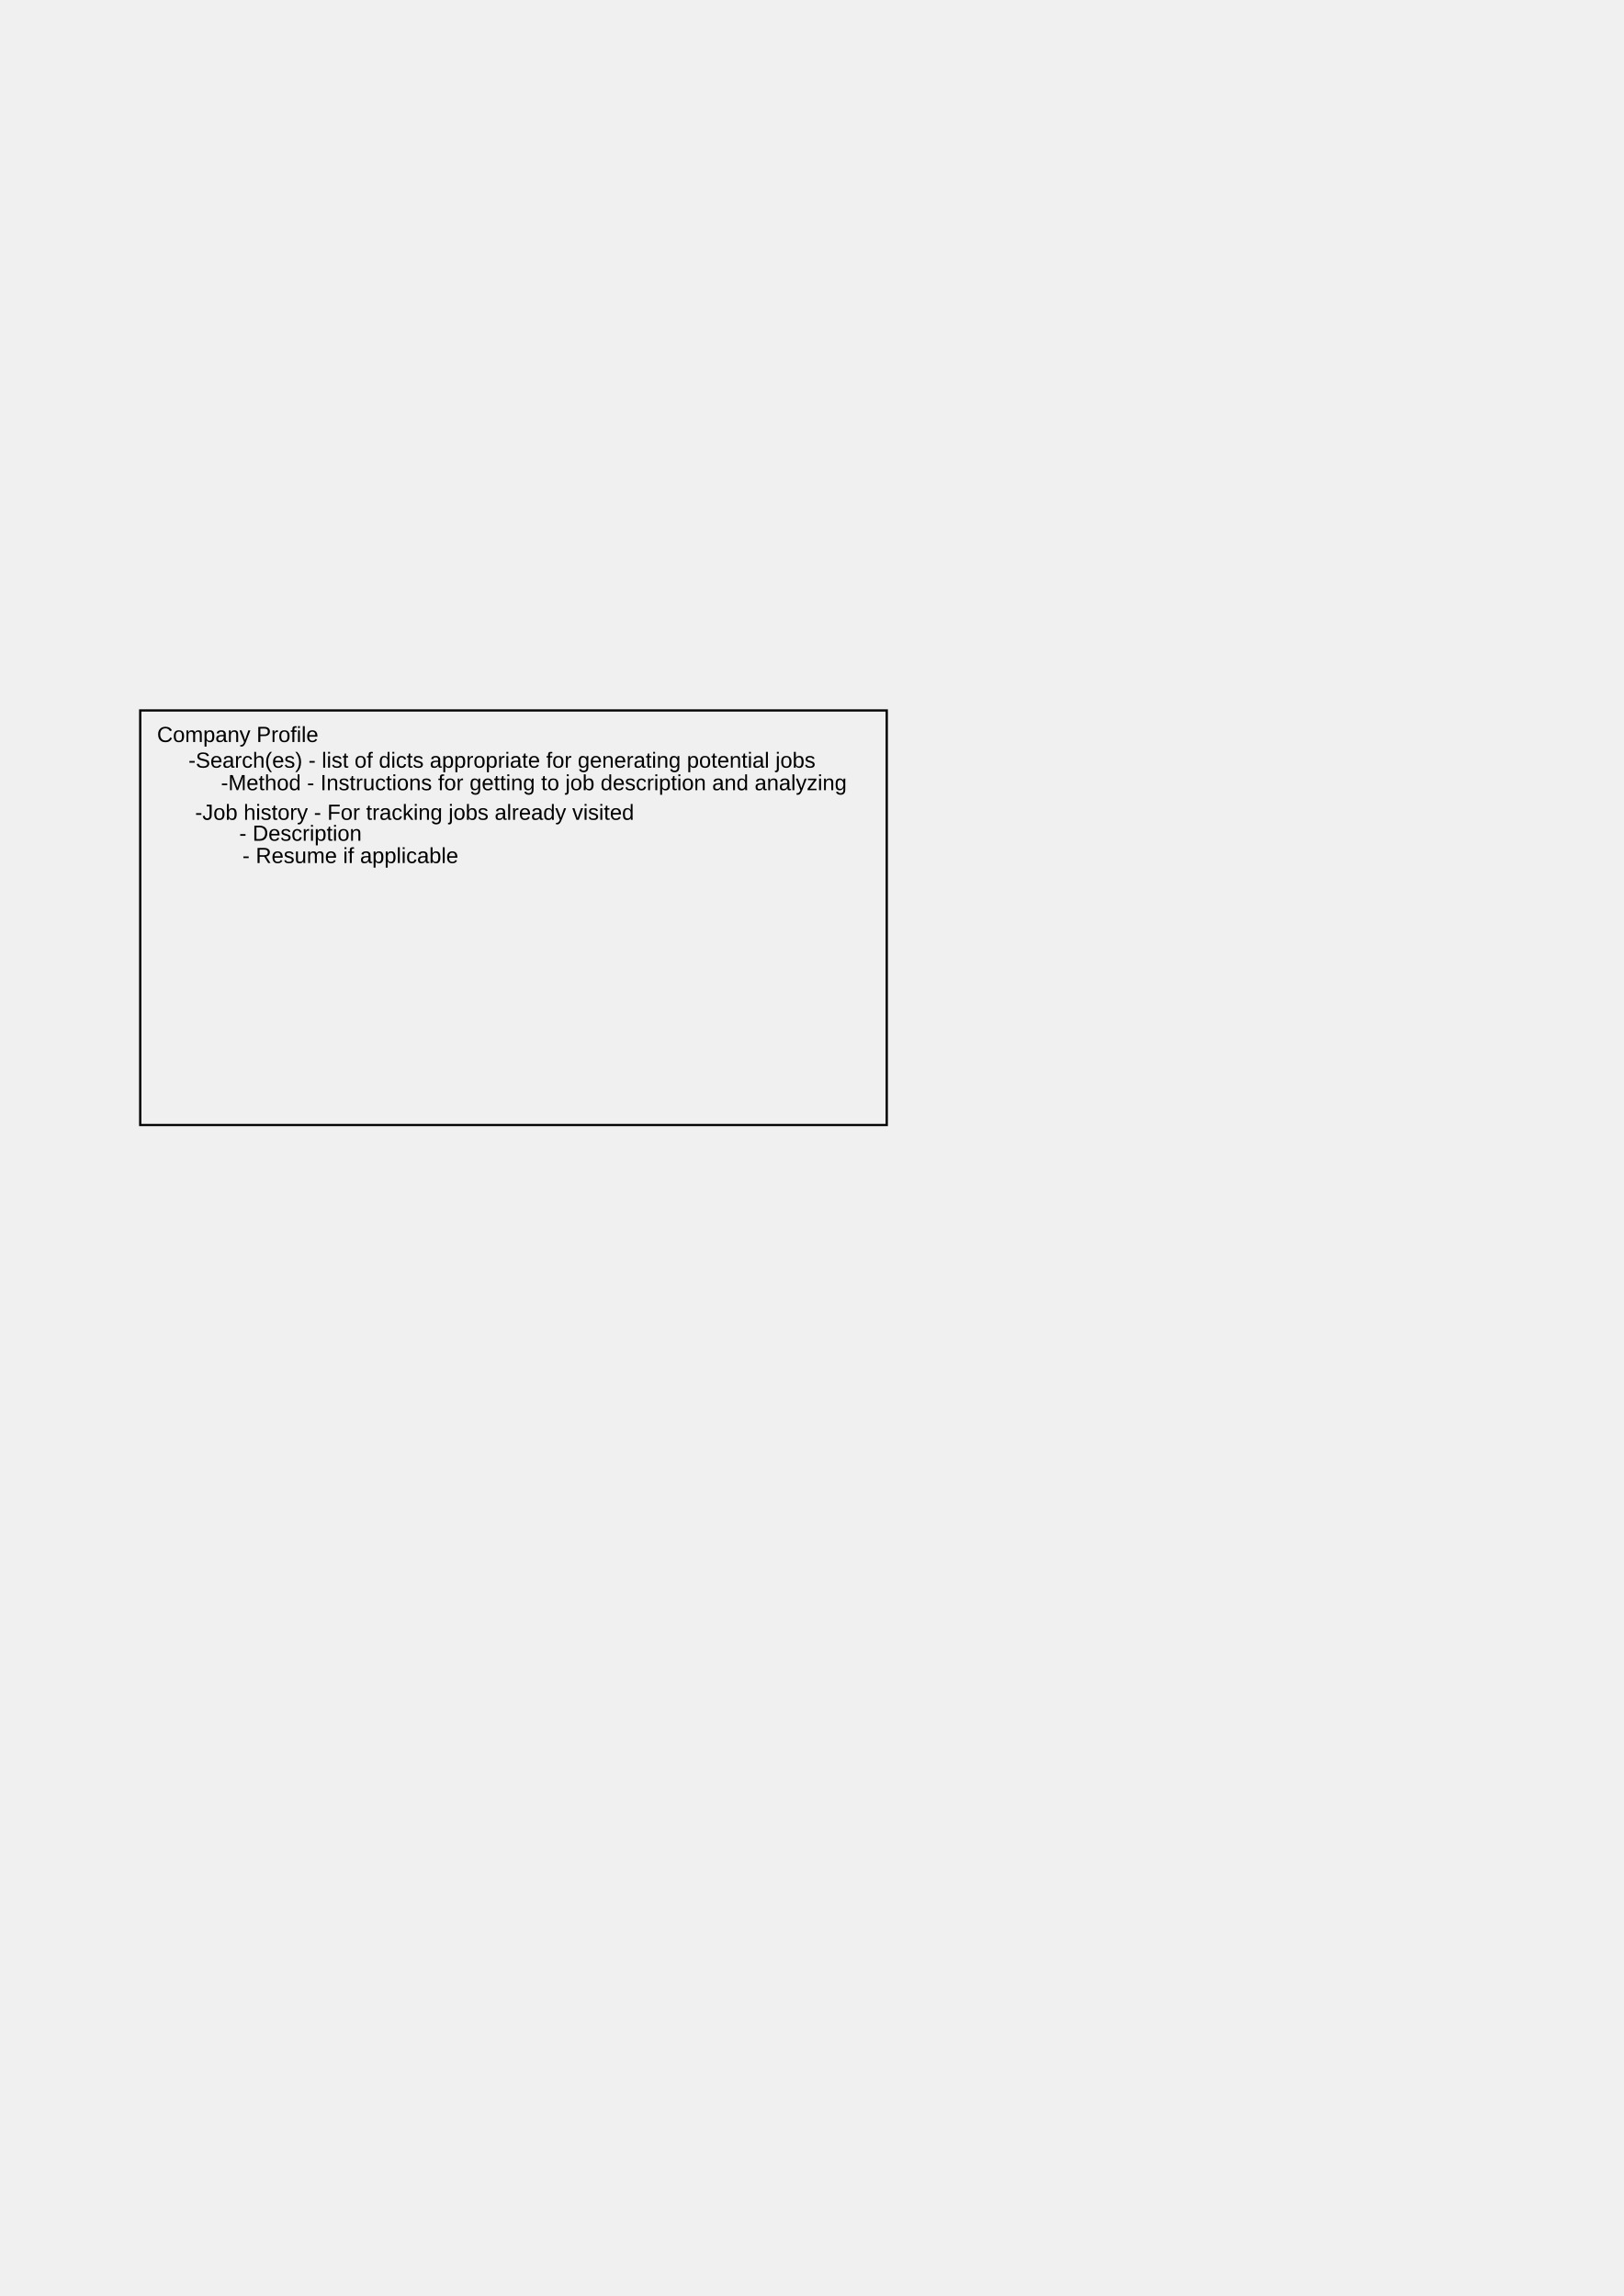
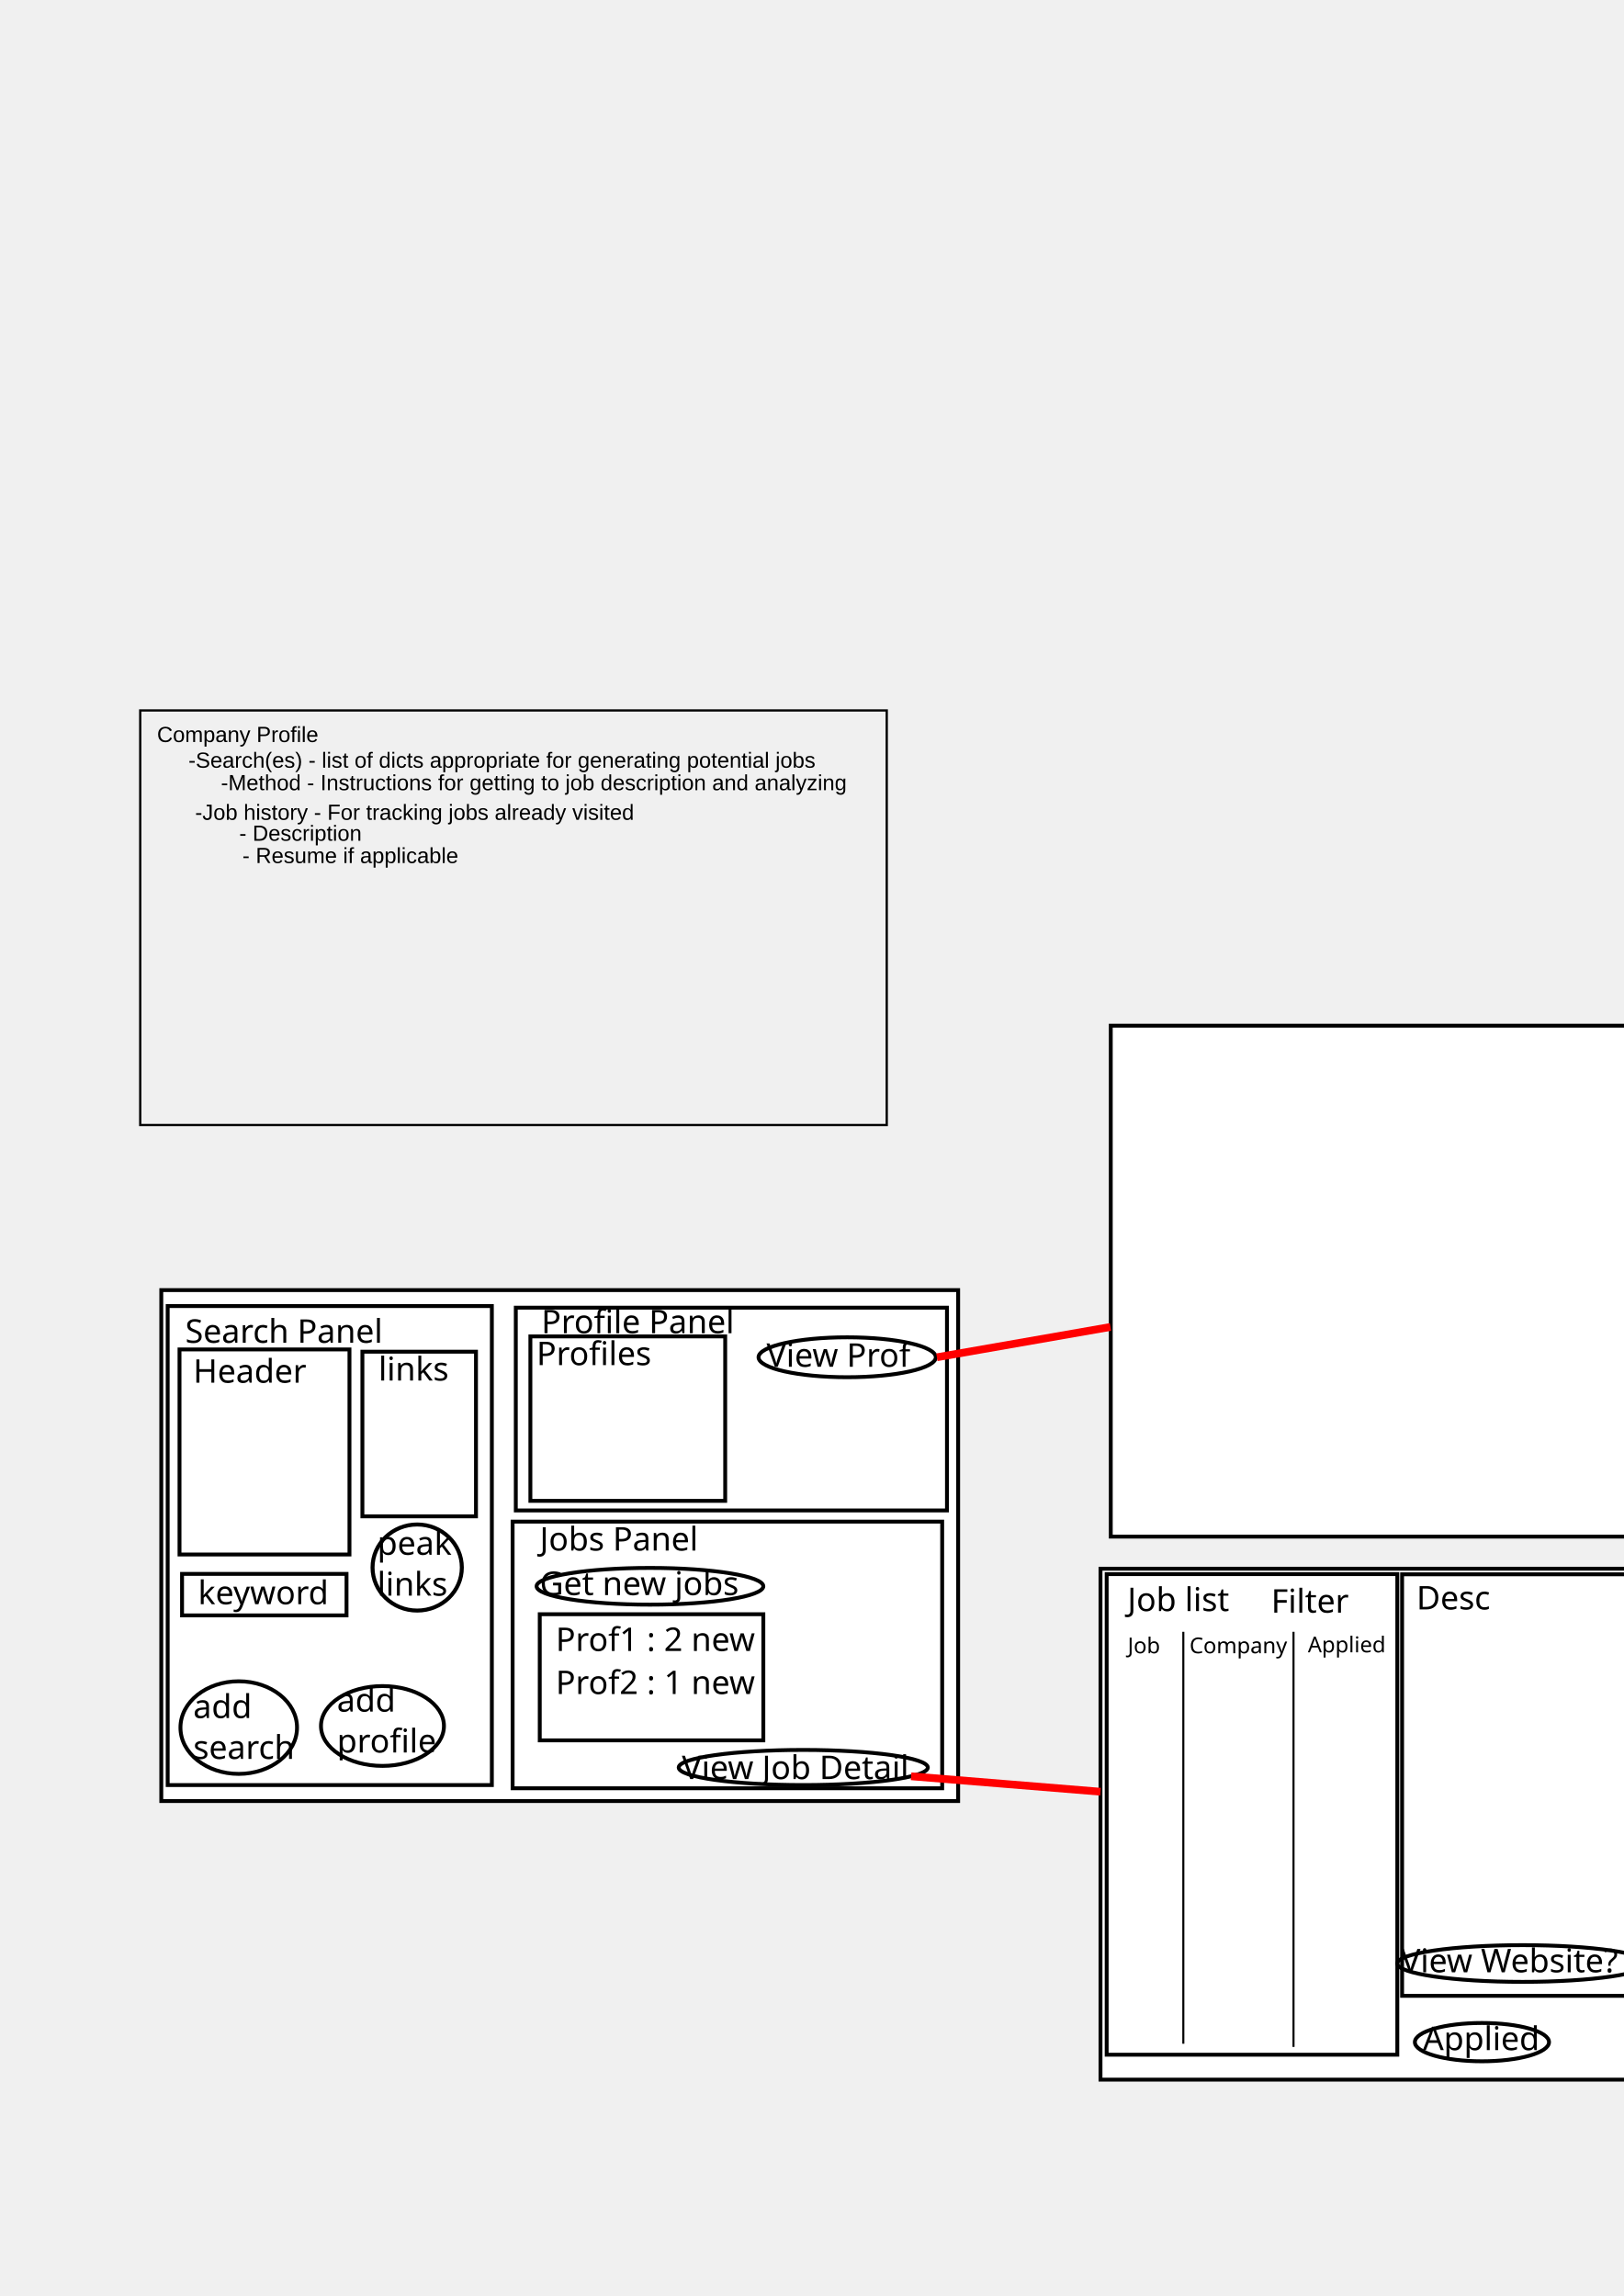
<svg xmlns="http://www.w3.org/2000/svg" width="210mm" height="297mm" viewBox="0 0 210 297" version="1.1" id="svg5">
-   <defs id="defs2" />
+   <defs id="defs2">
+     <rect x="692.403" y="970.3" width="88.99" height="24.199" id="rect33" />
+   </defs>
  <g id="layer1">
    <rect style="fill:none;stroke:#000000;stroke-width:0.3;stroke-linecap:round;stroke-dashoffset:45.354;stroke-opacity:0.977;paint-order:stroke fill markers" id="rect866" width="96.55" height="53.627" x="18.136" y="91.899" />
    <text xml:space="preserve" style="font-size:2.822px;line-height:1.25;font-family:'Liberation Sans';-inkscape-font-specification:'Liberation Sans';letter-spacing:0px;word-spacing:0px;writing-mode:lr-tb;stroke-width:0.265" x="20.313" y="95.982" id="text10346">
      <tspan id="tspan10344" style="stroke-width:0.265" x="20.313" y="95.982">Company Profile</tspan>
    </text>
    <text xml:space="preserve" style="font-size:2.822px;line-height:1.25;font-family:'Liberation Sans';-inkscape-font-specification:'Liberation Sans';letter-spacing:0px;word-spacing:0px;writing-mode:lr-tb;stroke-width:0.265" x="24.371" y="99.302" id="text20344">
      <tspan id="tspan20342" style="stroke-width:0.265" x="24.371" y="99.302">-Search(es) - list of dicts appropriate for generating potential jobs</tspan>
    </text>
    <text xml:space="preserve" style="font-size:2.822px;line-height:1.25;font-family:'Liberation Sans';-inkscape-font-specification:'Liberation Sans';letter-spacing:0px;word-spacing:0px;writing-mode:lr-tb;stroke-width:0.265" x="28.575" y="102.216" id="text23870">
      <tspan id="tspan23868" style="stroke-width:0.265" x="28.575" y="102.216">-Method - Instructions for getting to job description and analyzing</tspan>
    </text>
    <text xml:space="preserve" style="font-size:2.822px;line-height:1.25;font-family:'Liberation Sans';-inkscape-font-specification:'Liberation Sans';letter-spacing:0px;word-spacing:0px;writing-mode:lr-tb;stroke-width:0.265" x="25.233" y="106.045" id="text29944">
      <tspan id="tspan29942" style="stroke-width:0.265" x="25.233" y="106.045">-Job history - For tracking jobs already visited</tspan>
    </text>
    <text xml:space="preserve" style="font-size:2.822px;line-height:1.25;font-family:'Liberation Sans';-inkscape-font-specification:'Liberation Sans';letter-spacing:0px;word-spacing:0px;writing-mode:lr-tb;stroke-width:0.265" x="30.942" y="108.754" id="text37208">
      <tspan id="tspan37206" style="stroke-width:0.265" x="30.942" y="108.754">- Description</tspan>
    </text>
    <text xml:space="preserve" style="font-size:2.822px;line-height:1.25;font-family:'Liberation Sans';-inkscape-font-specification:'Liberation Sans';letter-spacing:0px;word-spacing:0px;writing-mode:lr-tb;stroke-width:0.265" x="31.35" y="111.642" id="text40106">
      <tspan id="tspan40104" style="stroke-width:0.265" x="31.35" y="111.642">- Resume if applicable</tspan>
    </text>
+     <rect style="fill:#ffffff;stroke:#000000;stroke-width:0.5;stroke-linecap:square" id="rect1" width="103.062" height="66.092" x="20.86" y="166.882" />
+     <rect style="fill:#ffffff;stroke:#000000;stroke-width:0.5;stroke-linecap:square" id="rect1-5" width="103.062" height="66.092" x="143.66" y="132.677" />
+     <rect style="fill:#ffffff;stroke:#000000;stroke-width:0.5;stroke-linecap:square" id="rect1-0" width="103.062" height="66.092" x="142.331" y="202.921" />
+     <text xml:space="preserve" style="font-size:4.233px;line-height:1.25;font-family:sans-serif;stroke-width:0.265" x="23.958" y="173.697" id="text1">
+       <tspan id="tspan1" style="stroke-width:0.265" x="23.958" y="173.697">Search Panel</tspan>
+     </text>
+     <rect style="fill:none;stroke:#000000;stroke-width:0.5;stroke-linecap:square" id="rect2" width="41.927" height="61.961" x="21.686" y="168.947" />
+     <text xml:space="preserve" style="font-size:4.233px;line-height:1.25;font-family:sans-serif;stroke-width:0.265" x="24.991" y="178.861" id="text2">
+       <tspan id="tspan2" style="stroke-width:0.265" x="24.991" y="178.861">Header</tspan>
+     </text>
+     <rect style="fill:none;stroke:#000000;stroke-width:0.5;stroke-linecap:square" id="rect3" width="21.981" height="26.525" x="23.217" y="174.557" />
+     <text xml:space="preserve" style="font-size:4.233px;line-height:1.25;font-family:sans-serif;stroke-width:0.265" x="25.611" y="207.515" id="text3">
+       <tspan id="tspan3" style="stroke-width:0.265" x="25.611" y="207.515">keyword</tspan>
+     </text>
+     <text xml:space="preserve" style="font-size:4.233px;line-height:1.25;font-family:sans-serif;stroke-width:0.265" x="48.949" y="178.579" id="text4">
+       <tspan id="tspan4" style="stroke-width:0.265" x="48.949" y="178.579">links</tspan>
+     </text>
+     <text xml:space="preserve" style="font-size:4.233px;line-height:1.25;font-family:sans-serif;stroke-width:0.265" x="24.991" y="222.234" id="text5">
+       <tspan id="tspan5" style="stroke-width:0.265" x="24.991" y="222.234">add</tspan>
+       <tspan style="stroke-width:0.265" x="24.991" y="227.525" id="tspan6">search</tspan>
+     </text>
+     <text xml:space="preserve" style="font-size:4.233px;line-height:1.25;font-family:sans-serif;stroke-width:0.265" x="43.579" y="221.408" id="text7">
+       <tspan id="tspan7" style="stroke-width:0.265" x="43.579" y="221.408">add</tspan>
+       <tspan style="stroke-width:0.265" x="43.579" y="226.699" id="tspan9">profile</tspan>
+     </text>
+     <rect style="fill:none;stroke:#000000;stroke-width:0.5;stroke-linecap:square" id="rect10" width="21.273" height="5.37" x="23.545" y="203.591" />
+     <ellipse style="fill:none;stroke:#000000;stroke-width:0.5;stroke-linecap:square" id="path10" cx="30.877" cy="223.473" rx="7.539" ry="5.99" />
+     <ellipse style="fill:none;stroke:#000000;stroke-width:0.5;stroke-linecap:square" id="path11" cx="49.466" cy="223.266" rx="7.952" ry="5.163" />
+     <text xml:space="preserve" style="font-size:4.233px;line-height:1.25;font-family:sans-serif;stroke-width:0.265" x="48.794" y="201.116" id="text11">
+       <tspan id="tspan11" style="stroke-width:0.265" x="48.794" y="201.116">peak</tspan>
+       <tspan style="stroke-width:0.265" x="48.794" y="206.407" id="tspan12">links</tspan>
+     </text>
+     <ellipse style="fill:none;stroke:#000000;stroke-width:0.518;stroke-linecap:square" id="path12" cx="53.957" cy="202.768" rx="5.774" ry="5.567" />
+     <rect style="fill:none;stroke:#000000;stroke-width:0.5;stroke-linecap:square" id="rect12" width="14.691" height="21.3" x="46.87" y="174.848" />
+     <rect style="fill:none;stroke:#000000;stroke-width:0.5;stroke-linecap:square" id="rect13" width="55.765" height="26.23" x="66.711" y="169.154" />
+     <text xml:space="preserve" style="font-size:4.233px;line-height:1.25;font-family:sans-serif;stroke-width:0.265" x="70.016" y="172.458" id="text13">
+       <tspan id="tspan13" style="stroke-width:0.265" x="70.016" y="172.458">Profile Panel</tspan>
+     </text>
+     <text xml:space="preserve" style="font-size:4.233px;line-height:1.25;font-family:sans-serif;stroke-width:0.265" x="69.396" y="176.589" id="text14">
+       <tspan id="tspan14" style="stroke-width:0.265" x="69.396" y="176.589">Profiles</tspan>
+     </text>
+     <rect style="fill:none;stroke:#000000;stroke-width:0.5;stroke-linecap:square" id="rect14" width="25.197" height="21.273" x="68.596" y="172.871" />
+     <text xml:space="preserve" style="font-size:4.233px;line-height:1.25;font-family:sans-serif;stroke-width:0.265" x="99.138" y="176.796" id="text15">
+       <tspan id="tspan15" style="stroke-width:0.265" x="99.138" y="176.796">View Prof</tspan>
+     </text>
+     <rect style="fill:none;stroke:#000000;stroke-width:0.5;stroke-linecap:square" id="rect15" width="55.558" height="34.492" x="66.298" y="196.83" />
+     <text xml:space="preserve" style="font-size:4.233px;line-height:1.25;font-family:sans-serif;stroke-width:0.265" x="69.809" y="200.573" id="text16">
+       <tspan id="tspan16" style="stroke-width:0.265" x="69.809" y="200.573">Jobs Panel</tspan>
+     </text>
+     <text xml:space="preserve" style="font-size:4.233px;line-height:1.25;font-family:sans-serif;stroke-width:0.265" x="69.809" y="206.33" id="text17">
+       <tspan id="tspan17" style="stroke-width:0.265" x="69.809" y="206.33">Get new jobs</tspan>
+     </text>
+     <ellipse style="fill:none;stroke:#000000;stroke-width:0.5;stroke-linecap:square" id="path17" cx="84.061" cy="205.194" rx="14.664" ry="2.375" />
+     <text xml:space="preserve" style="font-size:4.233px;line-height:1.25;font-family:sans-serif;stroke-width:0.265" x="88.193" y="230.133" id="text18">
+       <tspan id="tspan18" style="stroke-width:0.265" x="88.193" y="230.133">View Job Detail</tspan>
+     </text>
+     <ellipse style="fill:none;stroke:#000000;stroke-width:0.5;stroke-linecap:square" id="path18" cx="103.888" cy="228.636" rx="16.11" ry="2.272" />
+     <rect style="fill:none;stroke:#000000;stroke-width:0.5;stroke-linecap:square" id="rect18" width="28.915" height="16.316" x="69.809" y="208.809" />
+     <text xml:space="preserve" style="font-size:4.233px;line-height:1.25;font-family:sans-serif;stroke-width:0.265" x="71.875" y="213.559" id="text19">
+       <tspan id="tspan19" style="stroke-width:0.265" x="71.875" y="213.559">Prof1 : 2 new</tspan>
+     </text>
+     <text xml:space="preserve" style="font-size:4.233px;line-height:1.25;font-family:sans-serif;stroke-width:0.265" x="71.875" y="219.136" id="text20">
+       <tspan id="tspan20" style="stroke-width:0.265" x="71.875" y="219.136">Prof2 : 1 new</tspan>
+     </text>
+     <path style="fill:none;fill-rule:evenodd;stroke:#ff0000;stroke-width:1;stroke-linecap:butt;stroke-linejoin:miter;stroke-opacity:1" d="m 117.837,229.773 24.494,1.996" id="path20" />
+     <ellipse style="fill:none;stroke:#000000;stroke-width:0.5;stroke-linecap:square" id="path15" cx="109.568" cy="175.569" rx="11.463" ry="2.582" />
+     <path style="fill:none;fill-rule:evenodd;stroke:#ff0000;stroke-width:1;stroke-linecap:butt;stroke-linejoin:miter;stroke-opacity:1" d="m 121.172,175.569 22.45,-3.921" id="path21" />
+     <rect style="fill:none;stroke:#000000;stroke-width:0.5;stroke-linecap:square" id="rect21" width="37.59" height="62.168" x="143.13" y="203.62" />
+     <text xml:space="preserve" style="font-size:4.233px;line-height:1.25;font-family:sans-serif;stroke-width:0.265" x="145.815" y="208.396" id="text21">
+       <tspan id="tspan21" style="stroke-width:0.265" x="145.815" y="208.396">Job list</tspan>
+     </text>
+     <path style="fill:none;stroke:#000000;stroke-width:0.265px;stroke-linecap:butt;stroke-linejoin:miter;stroke-opacity:1" d="m 153.044,211.081 v 53.287" id="path22" />
+     <path style="fill:none;stroke:#000000;stroke-width:0.265px;stroke-linecap:butt;stroke-linejoin:miter;stroke-opacity:1" d="m 167.295,211.081 v 53.7" id="path23" />
+     <text xml:space="preserve" style="font-size:2.822px;line-height:1.25;font-family:sans-serif;stroke-width:0.265" x="145.841" y="213.856" id="text23">
+       <tspan id="tspan23" style="font-size:2.822px;stroke-width:0.265" x="145.841" y="213.856">Job</tspan>
+     </text>
+     <text xml:space="preserve" style="font-size:2.822px;line-height:1.25;font-family:sans-serif;stroke-width:0.265" x="169.154" y="213.74" id="text24">
+       <tspan id="tspan24" style="font-size:2.822px;stroke-width:0.265" x="169.154" y="213.74">Applied</tspan>
+     </text>
+     <text xml:space="preserve" style="font-size:2.822px;line-height:1.25;font-family:sans-serif;stroke-width:0.265" x="153.844" y="213.856" id="text25">
+       <tspan id="tspan25" style="font-size:2.822px;stroke-width:0.265" x="153.844" y="213.856">Company</tspan>
+     </text>
+     <text xml:space="preserve" style="font-size:4.233px;line-height:1.25;font-family:sans-serif;stroke-width:0.265" x="214.033" y="207.363" id="text26">
+       <tspan id="tspan26" style="stroke-width:0.265" x="214.033" y="207.363">Chat GPT Tips</tspan>
+     </text>
+     <rect style="fill:none;stroke:#000000;stroke-width:0.5;stroke-linecap:square" id="rect26" width="32.426" height="29.948" x="212.353" y="203.645" />
+     <text xml:space="preserve" style="font-size:4.233px;line-height:1.25;font-family:sans-serif;stroke-width:0.265" x="218.962" y="231.115" id="text27">
+       <tspan id="tspan27" style="stroke-width:0.265" x="218.962" y="231.115">Get Tips</tspan>
+     </text>
+     <ellipse style="fill:none;stroke:#000000;stroke-width:0.5;stroke-linecap:square" id="path27" cx="227.534" cy="229.566" rx="8.984" ry="2.169" />
+     <rect style="fill:none;stroke:#000000;stroke-width:0.5;stroke-linecap:square" id="rect27" width="30.154" height="54.526" x="181.339" y="203.645" />
+     <text xml:space="preserve" style="font-size:4.233px;line-height:1.25;font-family:sans-serif;stroke-width:0.265" x="183.198" y="208.189" id="text28">
+       <tspan id="tspan28" style="stroke-width:0.265" x="183.198" y="208.189">Desc</tspan>
+     </text>
+     <text xml:space="preserve" style="font-size:4.233px;line-height:1.25;font-family:sans-serif;stroke-width:0.265" x="217.896" y="240.202" id="text29">
+       <tspan id="tspan29" style="stroke-width:0.265" x="217.896" y="240.202" />
+     </text>
+     <rect style="fill:none;stroke:#000000;stroke-width:0.5;stroke-linecap:square" id="rect29" width="32.426" height="34.079" x="212.32" y="234.213" />
+     <rect style="fill:none;stroke:#000000;stroke-width:0.5;stroke-linecap:square" id="rect30" width="31.187" height="25.197" x="212.939" y="235.066" />
+     <text xml:space="preserve" style="font-size:4.233px;line-height:1.25;font-family:sans-serif;stroke-width:0.265" x="214.592" y="239.583" id="text30">
+       <tspan id="tspan30" style="stroke-width:0.265" x="214.592" y="239.583">Resume </tspan>
+       <tspan style="stroke-width:0.265" x="214.592" y="244.874" id="tspan31">Changes</tspan>
+     </text>
+     <text xml:space="preserve" style="font-size:4.233px;line-height:1.25;font-family:sans-serif;stroke-width:0.265" x="211.507" y="265.465" id="text32">
+       <tspan id="tspan32" style="stroke-width:0.265" x="211.507" y="265.465">Update Resume</tspan>
+     </text>
+     <ellipse style="fill:none;stroke:#000000;stroke-width:0.5;stroke-linecap:square" id="path32" cx="228.533" cy="264.057" rx="17.039" ry="1.756" />
+     <text xml:space="preserve" transform="scale(0.2645833)" id="text33" style="line-height:1.25;font-family:sans-serif;font-size:16px;white-space:pre;shape-inside:url(#rect33)" />
+     <text xml:space="preserve" style="font-size:4.233px;line-height:1.25;font-family:sans-serif;stroke-width:0.265" x="181.172" y="255.126" id="text34">
+       <tspan id="tspan34" style="stroke-width:0.265" x="181.172" y="255.126">View Website?</tspan>
+     </text>
+     <ellipse style="fill:none;stroke:#000000;stroke-width:0.5;stroke-linecap:square" id="path34" cx="196.933" cy="253.99" rx="16.213" ry="2.375" />
+     <text xml:space="preserve" style="font-size:4.233px;line-height:1.25;font-family:sans-serif;stroke-width:0.265" x="184.024" y="265.193" id="text35">
+       <tspan id="tspan35" style="stroke-width:0.265" x="184.024" y="265.193">Applied</tspan>
+     </text>
+     <ellipse style="fill:none;stroke:#000000;stroke-width:0.5;stroke-linecap:square" id="path35" cx="191.666" cy="264.161" rx="8.675" ry="2.478" />
+     <text xml:space="preserve" style="font-size:4.233px;line-height:1.25;font-family:sans-serif;stroke-width:0.265" x="164.403" y="208.602" id="text36">
+       <tspan id="tspan36" style="stroke-width:0.265" x="164.403" y="208.602">Filter</tspan>
+     </text>
  </g>
</svg>
